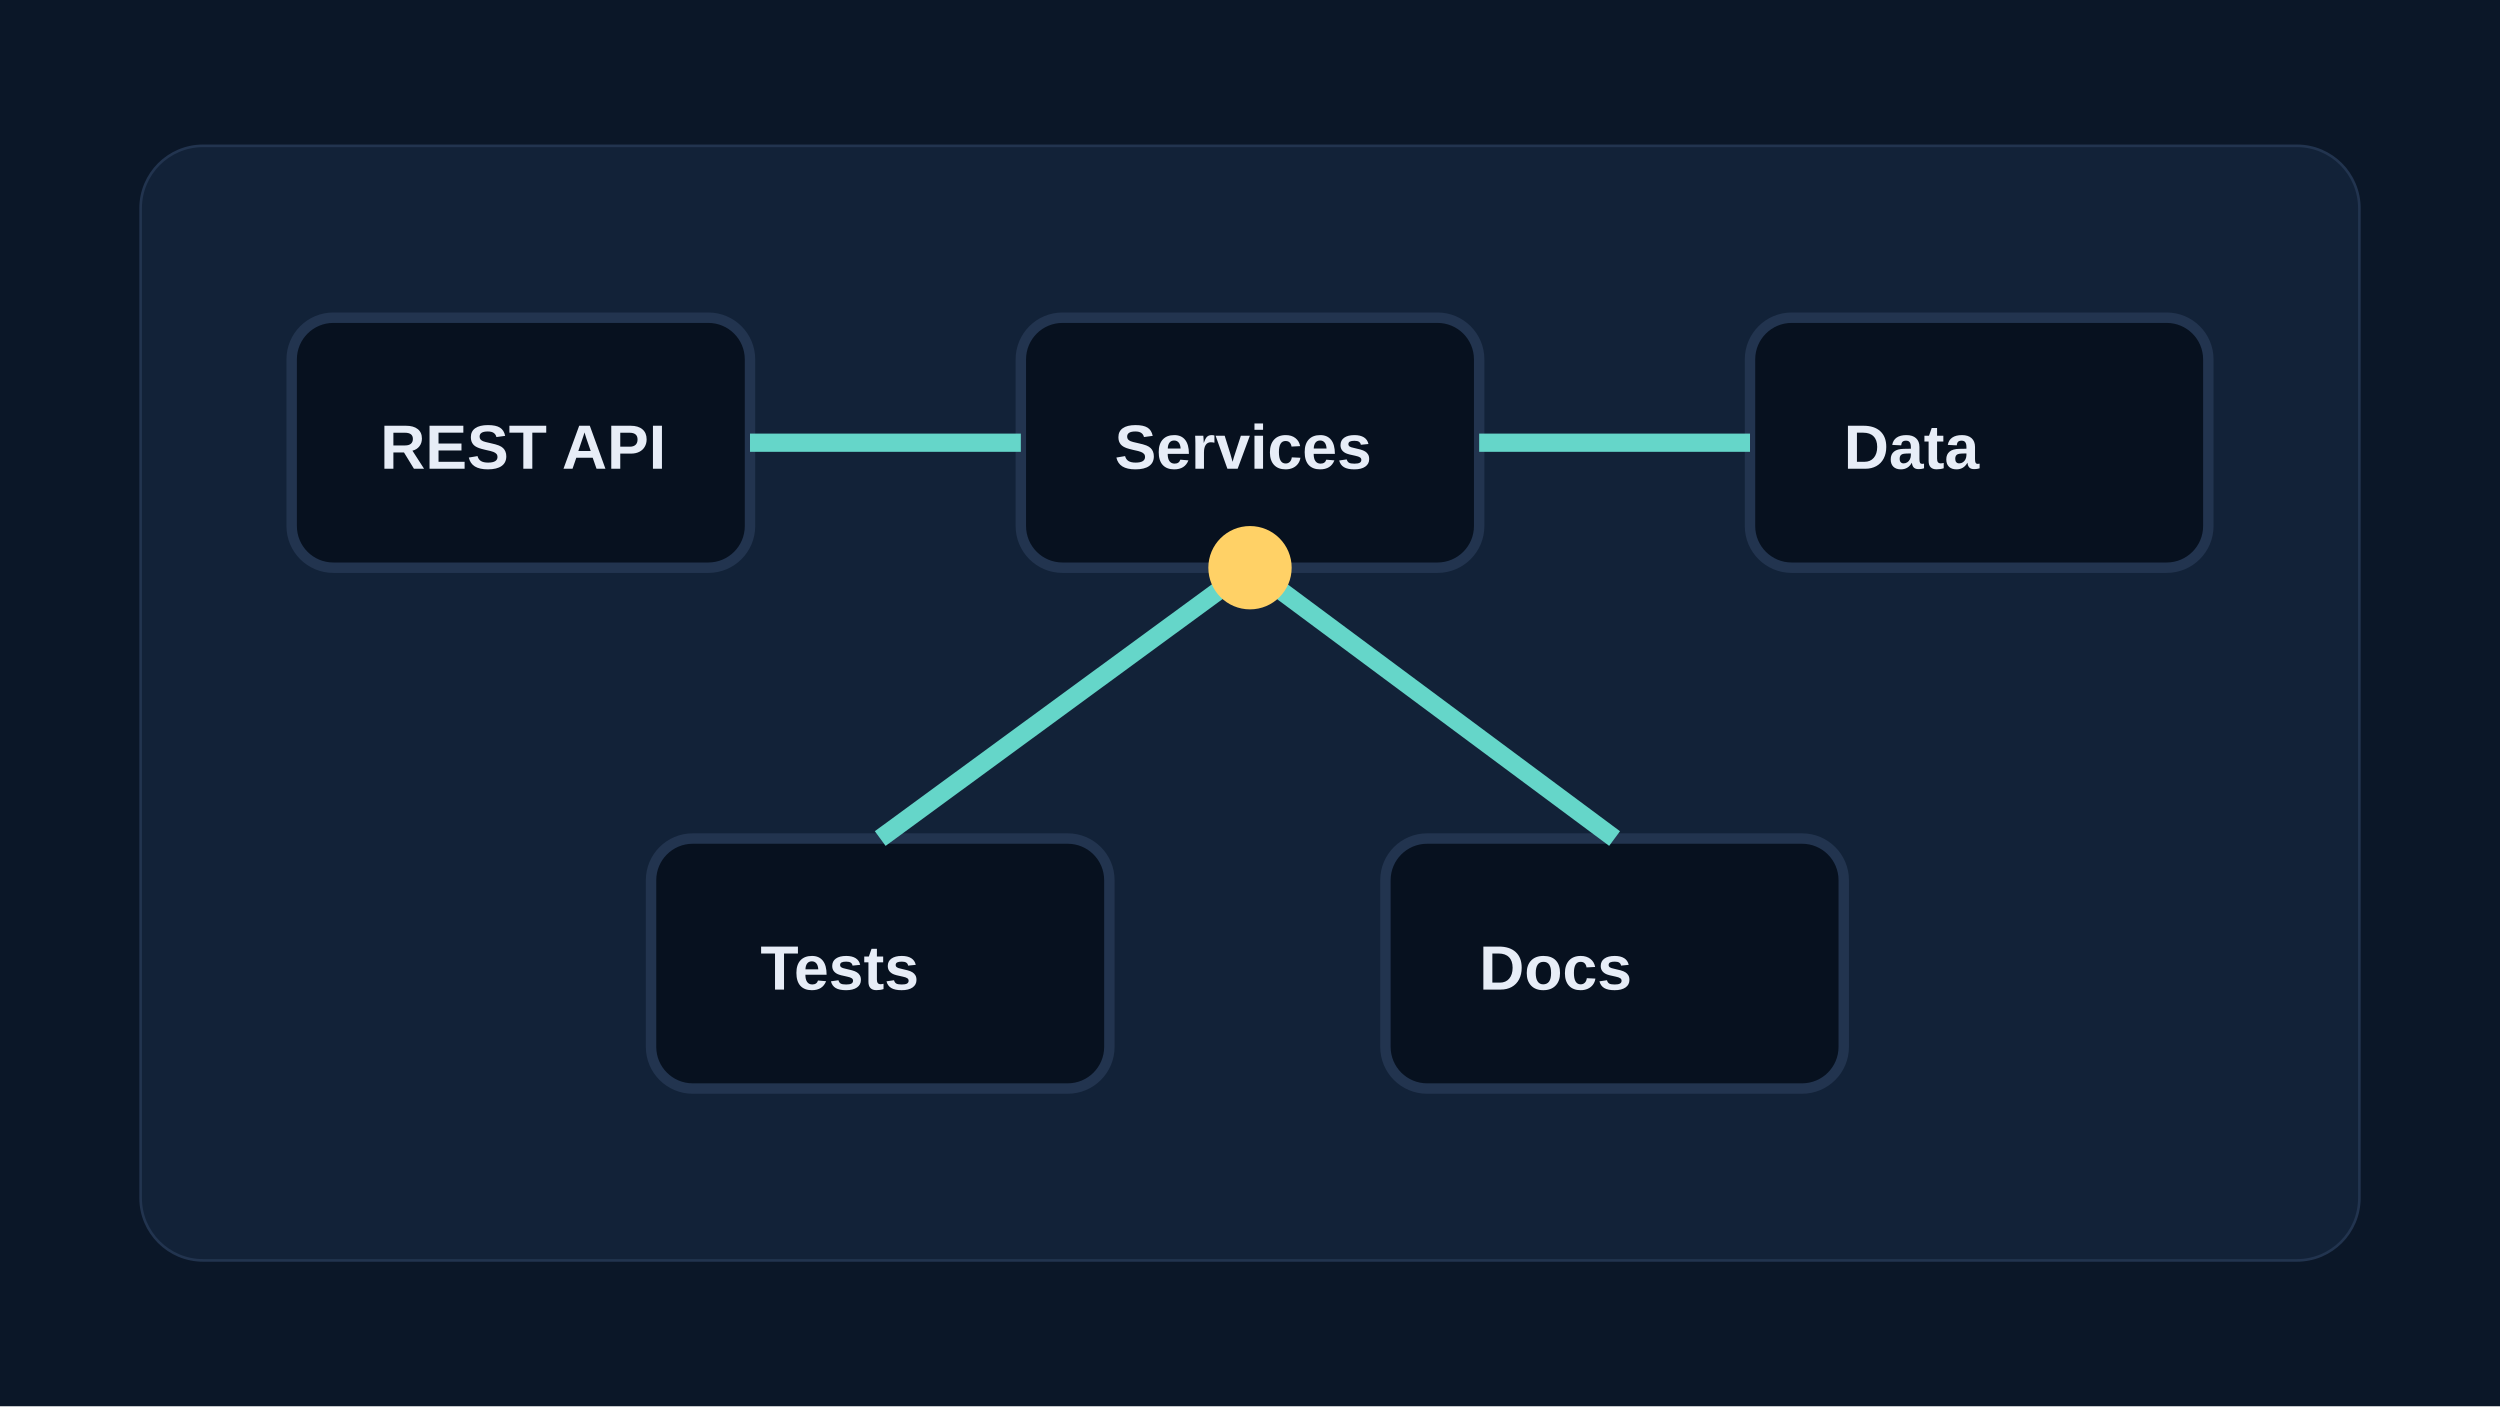
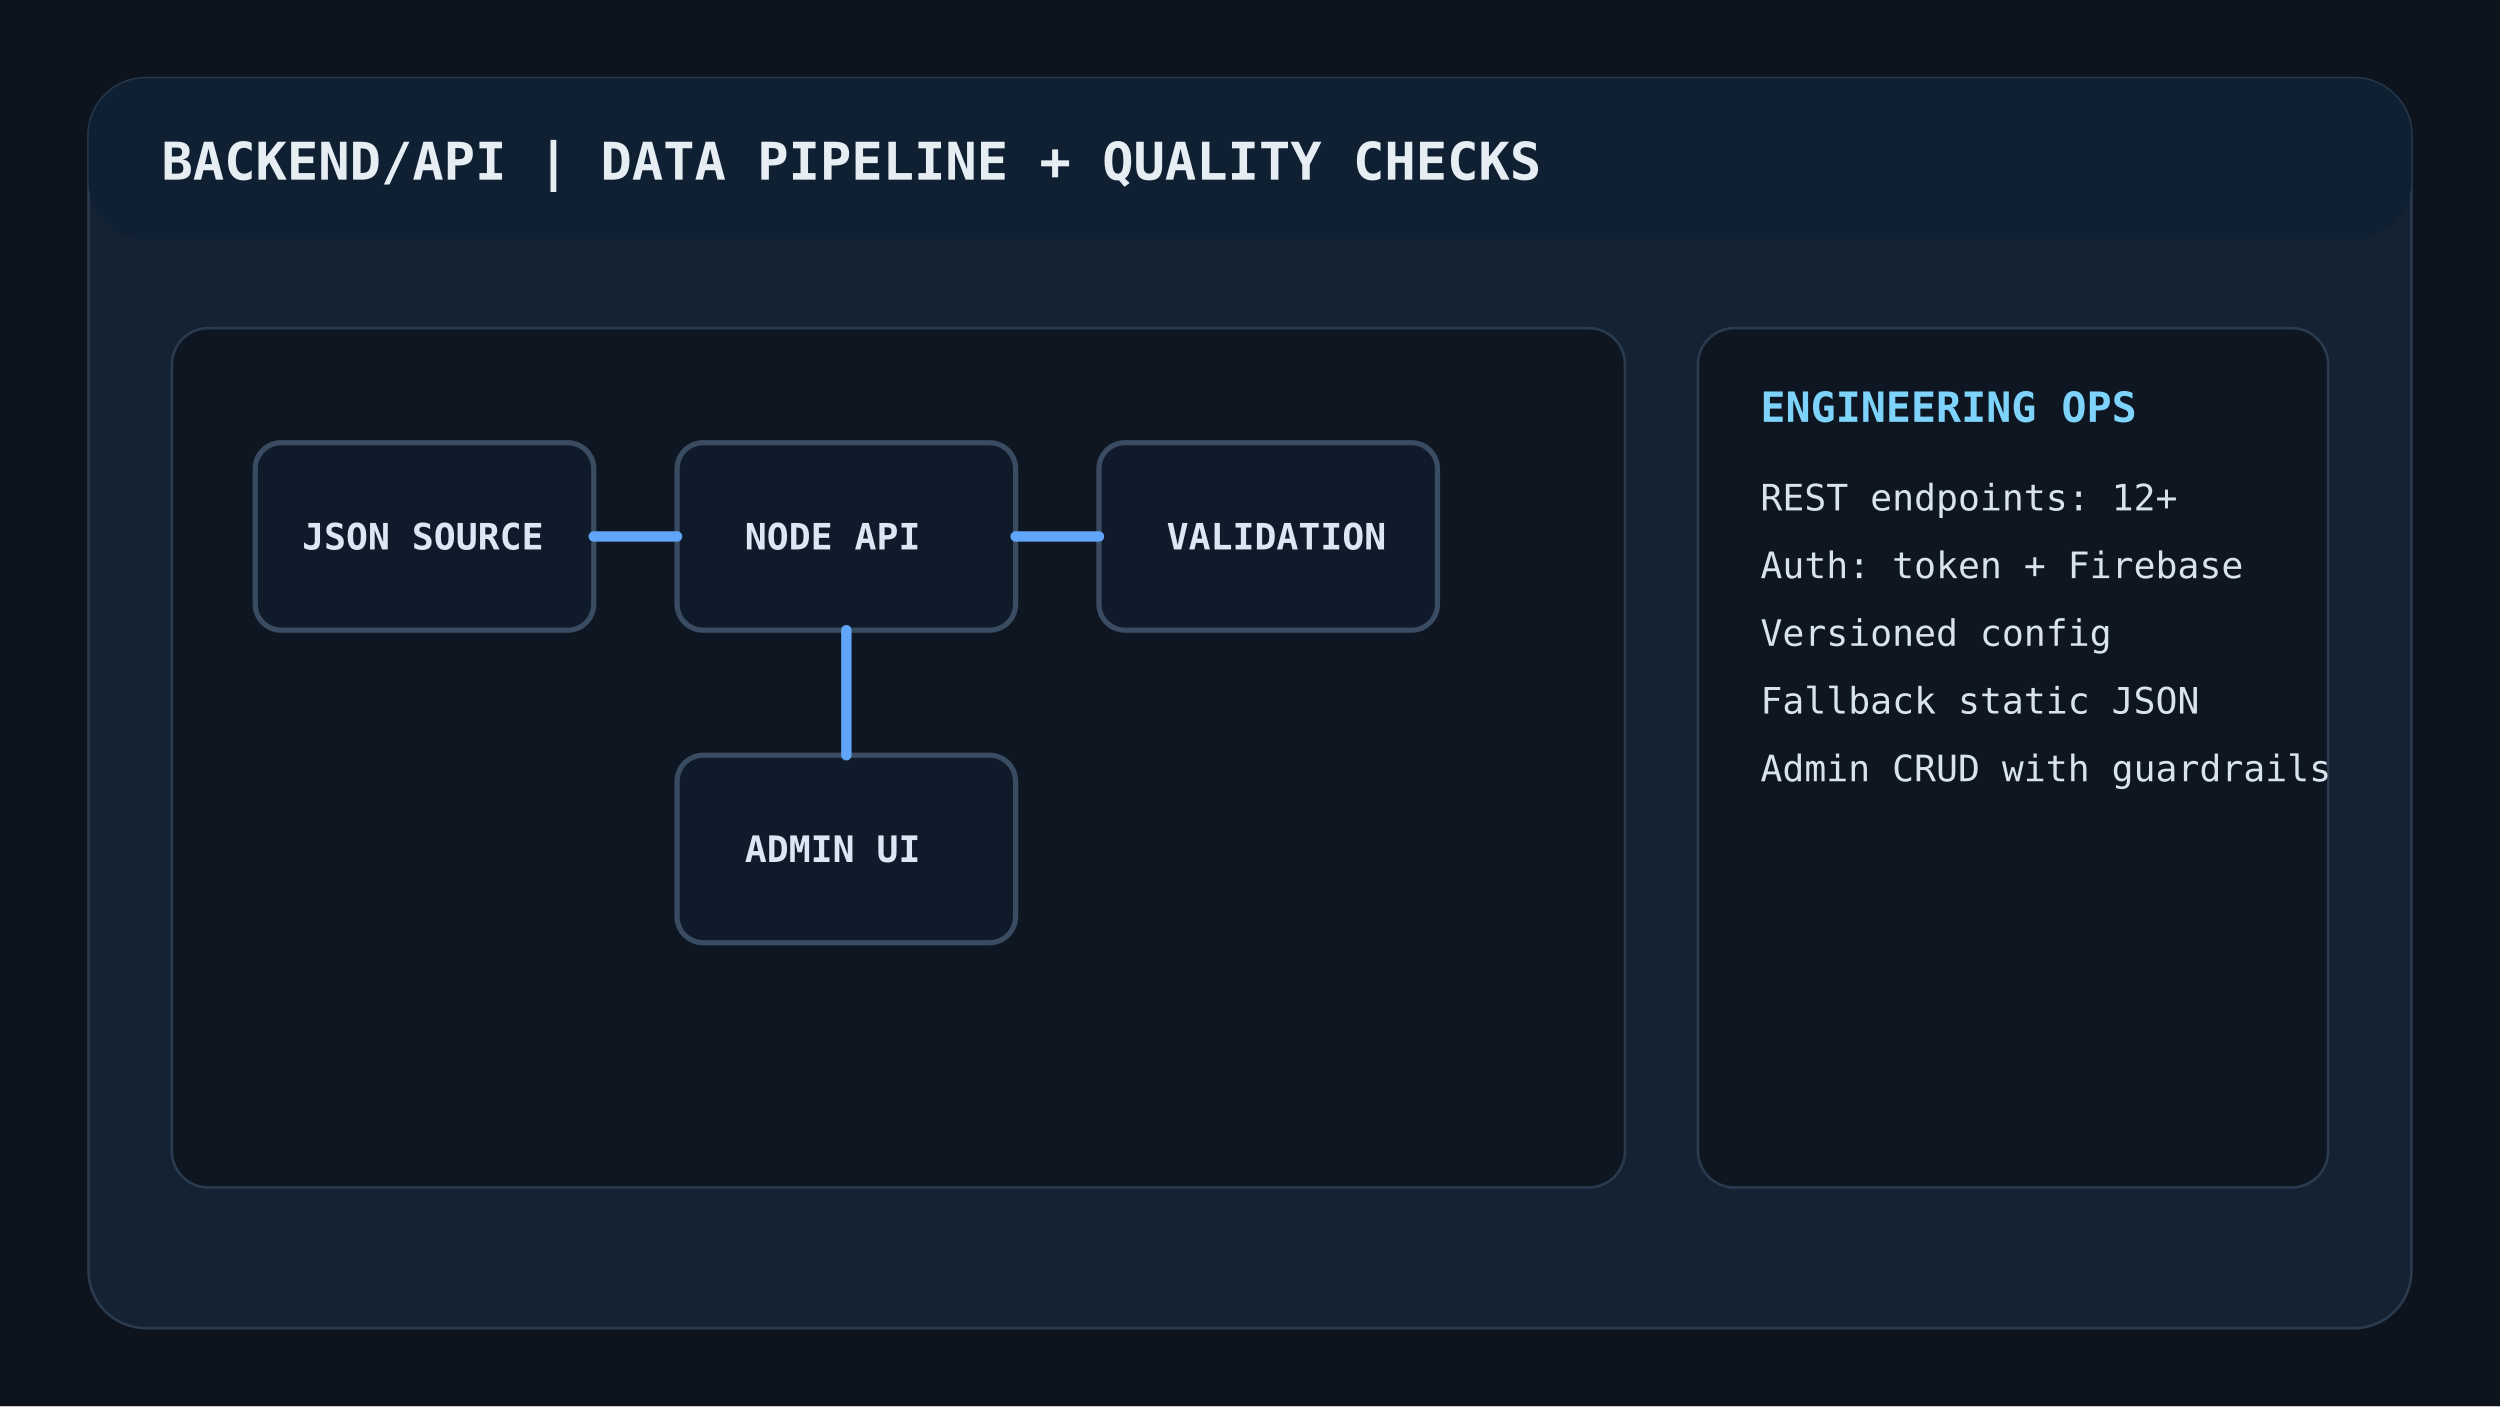
- <svg xmlns="http://www.w3.org/2000/svg" viewBox="0 0 960 540" role="img" aria-label="Backend API and automated testing workflow">
-   <rect width="960" height="540" fill="#0b1728" />
-   <rect x="54" y="56" width="852" height="428" rx="24" fill="#122238" stroke="#22344f" />
-   <g fill="#07111f" stroke="#22344f" stroke-width="4">
-     <rect x="112" y="122" width="176" height="96" rx="16" />
-     <rect x="392" y="122" width="176" height="96" rx="16" />
-     <rect x="672" y="122" width="176" height="96" rx="16" />
-     <rect x="250" y="322" width="176" height="96" rx="16" />
-     <rect x="532" y="322" width="176" height="96" rx="16" />
+ <svg xmlns="http://www.w3.org/2000/svg" viewBox="0 0 960 540" role="img" aria-label="Engineering backend API and automation workflow">
+   <rect width="960" height="540" fill="#0d141d" />
+   <rect x="34" y="30" width="892" height="480" rx="22" fill="#142233" stroke="#2a3b4f" />
+   <rect x="34" y="30" width="892" height="62" rx="22" fill="#102033" />
+   <text x="62" y="69" fill="#e6edf3" font-family="ui-monospace,monospace" font-size="20" font-weight="700">BACKEND/API | DATA PIPELINE + QUALITY CHECKS</text>
+   <rect x="66" y="126" width="558" height="330" rx="14" fill="#0d1621" stroke="#2a3b4f" />
+   <g fill="#0f1b2a" stroke="#3a4c62" stroke-width="2">
+     <rect x="98" y="170" width="130" height="72" rx="10" />
+     <rect x="260" y="170" width="130" height="72" rx="10" />
+     <rect x="422" y="170" width="130" height="72" rx="10" />
+     <rect x="260" y="290" width="130" height="72" rx="10" />
  </g>
-   <g fill="none" stroke="#65d6c9" stroke-width="7">
-     <path d="M288 170h104" />
-     <path d="M568 170h104" />
-     <path d="M480 218 338 322" />
-     <path d="M480 218 620 322" />
+   <g font-family="ui-monospace,monospace" font-size="14" fill="#dbe7f3" font-weight="700">
+     <text x="116" y="211">JSON SOURCE</text>
+     <text x="286" y="211">NODE API</text>
+     <text x="448" y="211">VALIDATION</text>
+     <text x="286" y="331">ADMIN UI</text>
  </g>
-   <text x="146" y="180" fill="#e7edf7" font-family="Arial, sans-serif" font-size="24" font-weight="700">REST API</text>
-   <text x="428" y="180" fill="#e7edf7" font-family="Arial, sans-serif" font-size="24" font-weight="700">Services</text>
-   <text x="708" y="180" fill="#e7edf7" font-family="Arial, sans-serif" font-size="24" font-weight="700">Data</text>
-   <text x="292" y="380" fill="#e7edf7" font-family="Arial, sans-serif" font-size="24" font-weight="700">Tests</text>
-   <text x="568" y="380" fill="#e7edf7" font-family="Arial, sans-serif" font-size="24" font-weight="700">Docs</text>
-   <circle cx="480" cy="218" r="16" fill="#ffd166" />
+   <g stroke="#60a5fa" stroke-width="4" fill="none" stroke-linecap="round">
+     <path d="M228 206H260" />
+     <path d="M390 206H422" />
+     <path d="M325 242V290" />
+   </g>
+   <rect x="652" y="126" width="242" height="330" rx="14" fill="#0d1621" stroke="#2a3b4f" />
+   <text x="676" y="162" fill="#7dd3fc" font-family="ui-monospace,monospace" font-size="16" font-weight="700">ENGINEERING OPS</text>
+   <g font-family="ui-monospace,monospace" font-size="14" fill="#d9e3ec">
+     <text x="676" y="196">REST endpoints: 12+</text>
+     <text x="676" y="222">Auth: token + Firebase</text>
+     <text x="676" y="248">Versioned config</text>
+     <text x="676" y="274">Fallback static JSON</text>
+     <text x="676" y="300">Admin CRUD with guardrails</text>
+   </g>
</svg>
